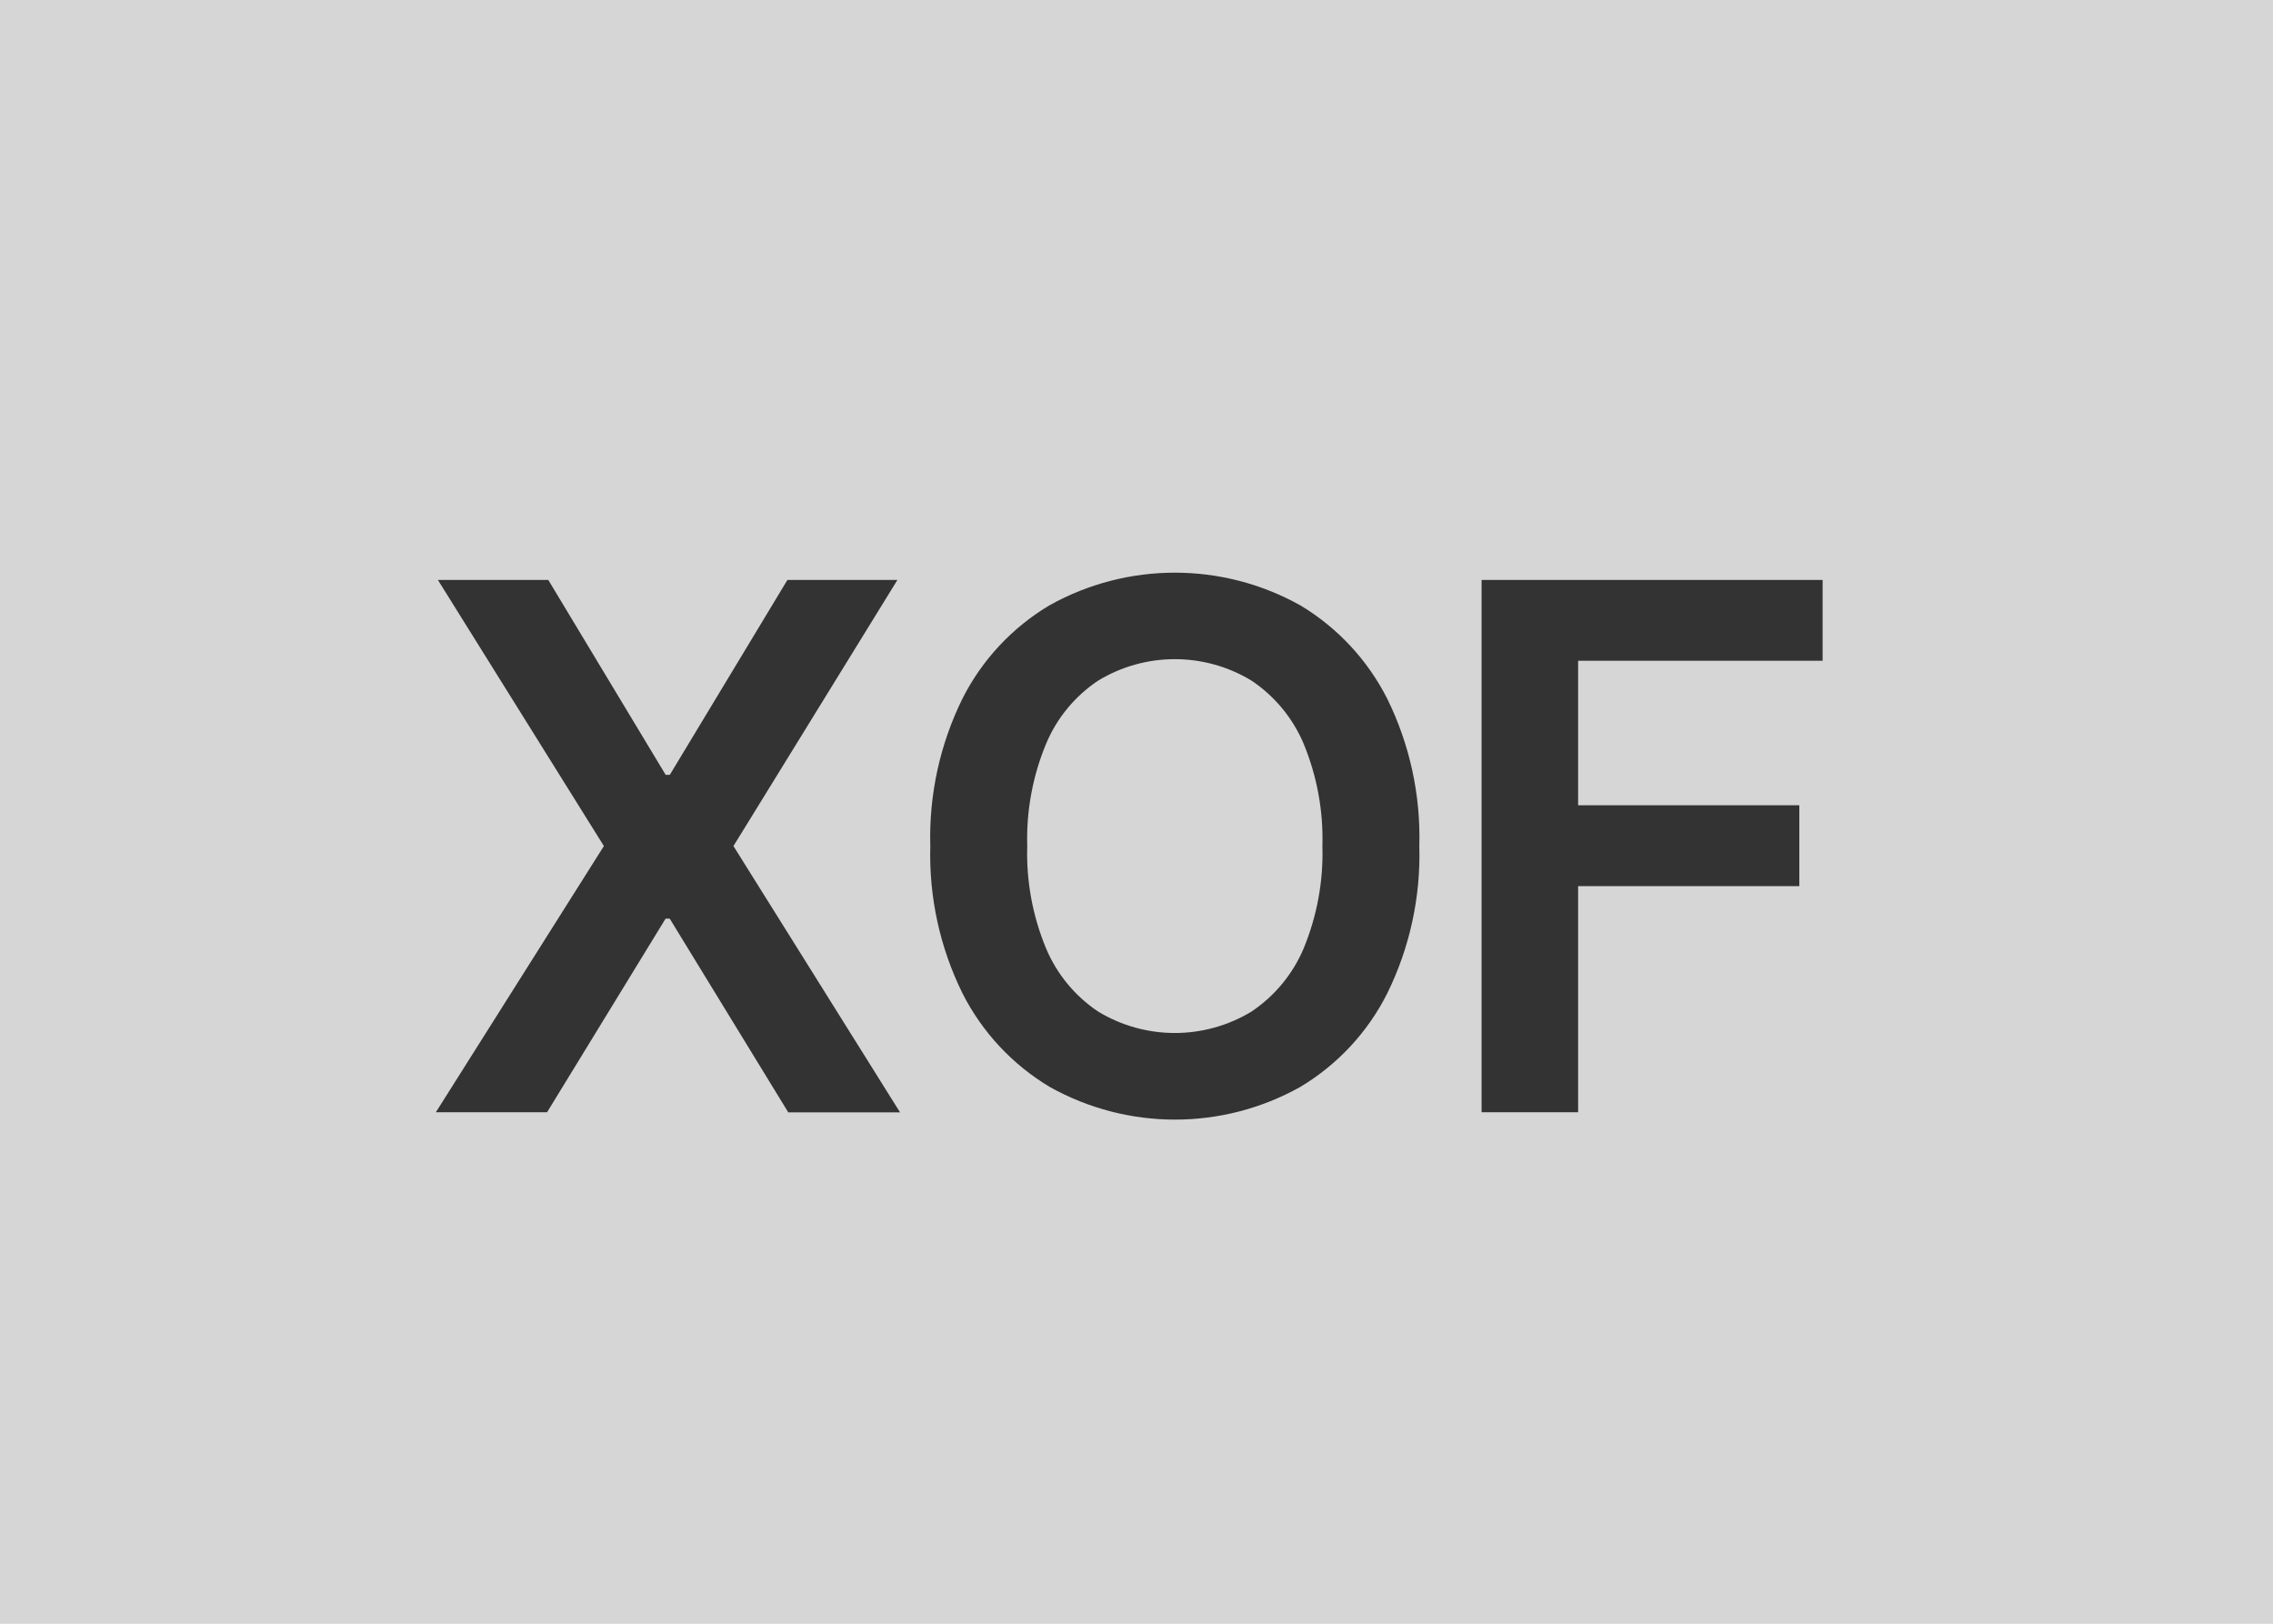
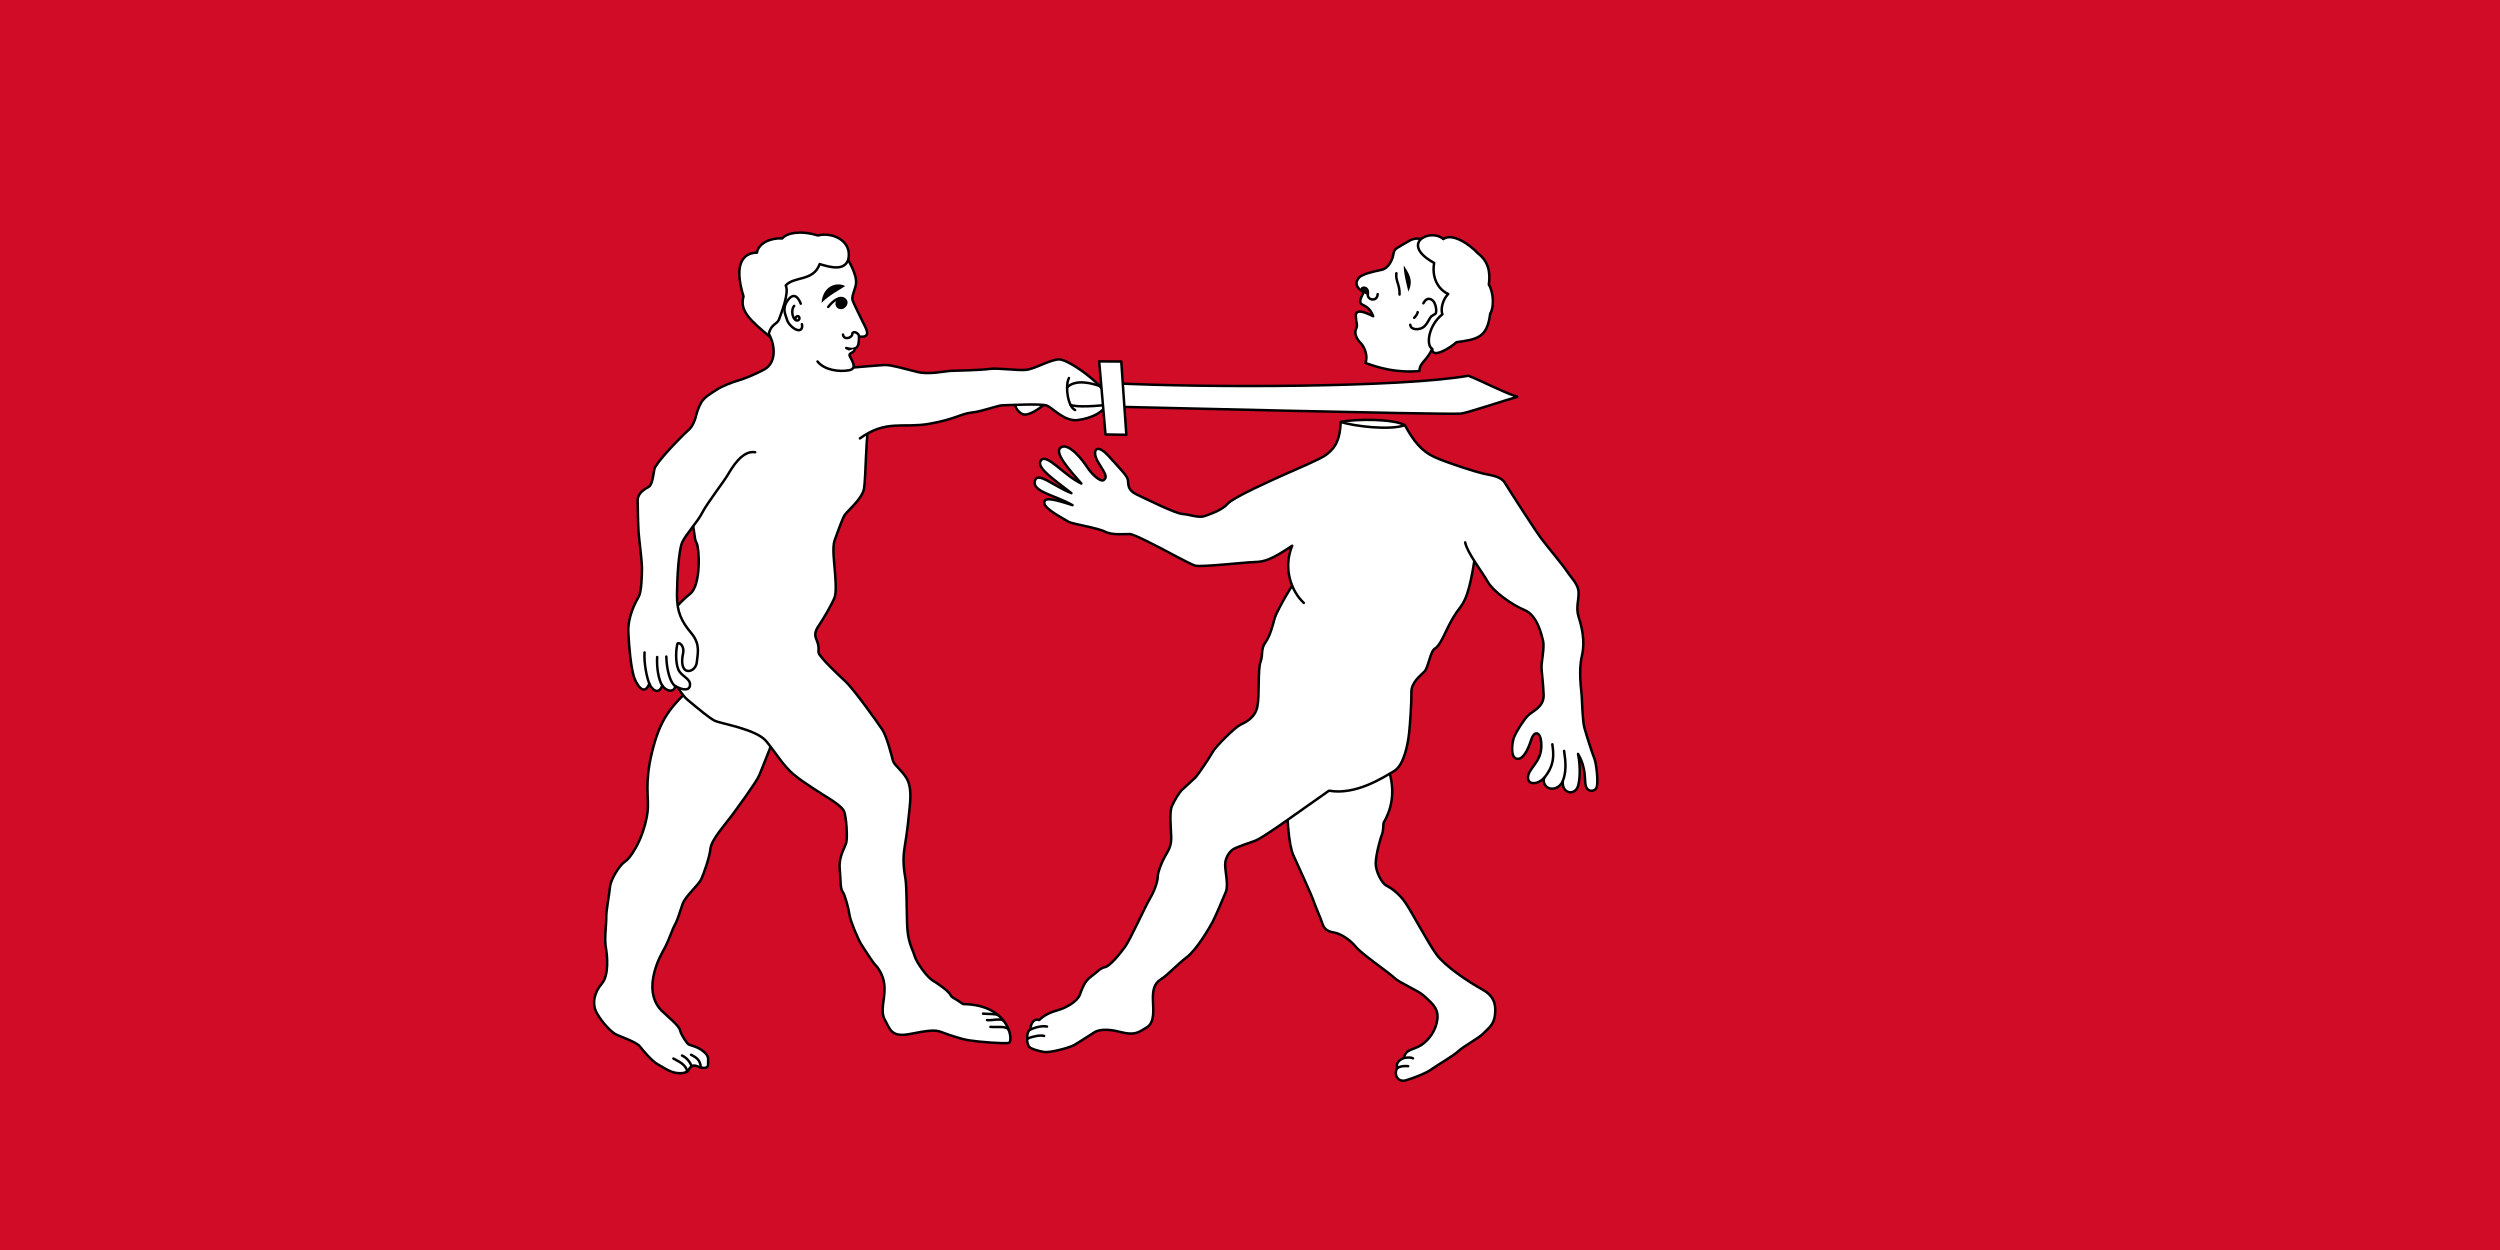
- <svg xmlns="http://www.w3.org/2000/svg" fill="none" aria-hidden="true" viewBox="0 0 28 20">
-   <path fill="#D6D6D6" d="M0 0h28v20H0V0z" />
-   <path fill="#333" d="M6.754 7.143L8.2 9.544h.051L9.7 7.143h1.355l-2.02 3.278 2.052 3.28H9.71l-1.46-2.386h-.051L6.739 13.7h-1.37l2.07-3.279-2.045-3.278h1.36zm10.73 3.278a3.86 3.86 0 01-.395 1.814c-.241.48-.614.88-1.075 1.155a3.16 3.16 0 01-3.083-.002 2.836 2.836 0 01-1.076-1.156 3.853 3.853 0 01-.395-1.81 3.86 3.86 0 01.395-1.815 2.813 2.813 0 011.076-1.153 3.168 3.168 0 013.083 0c.46.274.833.675 1.075 1.153a3.86 3.86 0 01.395 1.814zm-1.194 0a3.064 3.064 0 00-.231-1.26 1.757 1.757 0 00-.643-.778 1.82 1.82 0 00-1.888 0c-.286.191-.51.462-.642.779a3.052 3.052 0 00-.232 1.26c-.013.431.066.86.232 1.26.133.316.356.587.642.778a1.822 1.822 0 001.888 0 1.76 1.76 0 00.643-.778c.165-.4.244-.829.231-1.26zm1.961 3.279V7.143h4.201v.996H19.44v1.78h2.725v.996H19.44V13.7h-1.188z" />
+ <svg xmlns="http://www.w3.org/2000/svg" id="svg19011" width="1000" height="500" version="1.1" viewBox="0 0 264.583 132.292">
+   <g id="layer1" transform="translate(0 -164.7083)">
+     <path id="rect17344" d="M-264.583 164.708H0v132.292h-264.583z" style="opacity:1;fill:#d00c27;fill-opacity:1;stroke:none;stroke-width:.397;stroke-linecap:square;stroke-linejoin:round;stroke-miterlimit:4;stroke-dasharray:.397,.794;stroke-dashoffset:0;stroke-opacity:1;paint-order:markers stroke fill" transform="scale(-1 1)" />
+     <path id="path17424" d="M89.769 192.206c.472-1.961-1.606-2.977-3.213-2.575-1.89-.591-3.355-.236-3.756.307-1.276-.071-2.528.52-2.693 1.512-1.37 0-2.528 1.087-1.417 4.63-.425 1.465.567 2.457 3 4.441 2.433 1.984 8.717-5.481 8.079-8.315z" style="fill:#fff;stroke:#000;stroke-width:.265;stroke-linecap:butt;stroke-linejoin:round;stroke-miterlimit:4;stroke-dasharray:none;stroke-opacity:1" />
+     <path id="path17422" d="M108.261 206.346c-1.286.668-.885 1.737-.084 2.172.802.434 2.923-1.386 2.99-1.67.067-.284-2.907-.501-2.907-.501z" style="fill:#fff;stroke:#000;stroke-width:.265;stroke-linecap:butt;stroke-linejoin:miter;stroke-miterlimit:4;stroke-dasharray:none;stroke-opacity:1" />
+     <path id="path17404" d="M73.776 236.973c-2.953 2.504-3.945 3.992-4.772 7.347-.827 3.355-.299 4.856-.466 6.276-.167 1.42-.738 2.937-1.258 3.835-.52.898-.78 1.228-1.252 1.559-.472.331-1.394 1.795-1.465 2.551-.071.756-.425 2.646-.402 3.236.024.591-.213 2.291-.047 3.189.165.898.354 2.953-.425 3.851-.78.898-1.087 2.102-.52 3.118.567 1.016 1.56 2.046 2.078 2.28.518.234 2.138.802 2.456 1.219.317.418 1.286 1.57 1.888 1.904.601.334.952.585 1.453.785.501.2 1.487.284 1.771-.117.284-.401.434-.668.986-.451.551.217 1.153.317 1.136-.234-.017-.551.15-.785-.468-1.32-.618-.535-1.42-.651-1.587-.752-.167-.1-.785-.969-.902-1.487-.117-.518-1.219-1.37-1.971-2.105-.752-.735-1.169-1.954-.869-3.541.301-1.587.952-2.585 1.306-3.27.354-.685.732-1.843.992-2.291.26-.449.52-1.347.803-2.173.283-.827 1.701-2.008 1.984-2.646.283-.638.874-2.291.969-3.236.094-.945 1.772-2.811 2.268-3.496.496-.685 2.619-3.55 2.903-4.268.284-.718 2.489-6.064 2.823-7.734.334-1.67-7.096-2.373-9.411-2.03z" style="fill:#fff;stroke:#000;stroke-width:.265;stroke-linecap:round;stroke-linejoin:miter;stroke-miterlimit:4;stroke-dasharray:none;stroke-opacity:1" />
+     <path id="path17406" d="M71.269 276.738c.56.326 1.308.599 1.46 1.36" style="fill:#fff;stroke:#000;stroke-width:.265;stroke-linecap:round;stroke-linejoin:miter;stroke-miterlimit:4;stroke-dasharray:none;stroke-opacity:1" />
+     <path id="path17408" d="M72.179 276.42c.401.184.792.542 1.018 1.135" style="fill:#fff;stroke:#000;stroke-width:.265;stroke-linecap:round;stroke-linejoin:miter;stroke-miterlimit:4;stroke-dasharray:none;stroke-opacity:1" />
+     <path id="path17410" d="M73.14 276.337c.418.226.991.476 1.026 1.341" style="fill:#fff;stroke:#000;stroke-width:.265;stroke-linecap:round;stroke-linejoin:miter;stroke-miterlimit:4;stroke-dasharray:none;stroke-opacity:1" />
+     <path id="path17396" d="M72.713 217.483c.898 3.355.702 4.197 1.003 4.681.301.484.509 4.437-.672 5.382-1.181.945-3.153 3.003-3.019 4.807.134 1.804 1.403 5.312 2.773 6.448 1.37 1.136 2.207 1.832 2.798 2.163.591.331 4.441.874 5.528 2.221 1.087 1.347 1.772 2.551 2.858 3.473 1.087.921 3.355 2.291 3.756 2.551.402.26 1.347.85 1.583 1.347.236.496.402 2.764.236 3.355-.165.591-.803 1.441-.685 2.764.118 1.323.047 2.079.307 2.41.26.331.638 1.819.732 2.48.094.661.921 2.575 1.228 3.071.307.496 1.276 1.961 1.417 2.102.142.142 1.004 1.012 1.054 2.449.05 1.437-.501 2.489.05 3.475.551.986.668 1.871 2.673 1.47 2.005-.401 2.639-.434 3.241-.217.601.217 1.954.735 3.023.902 1.069.167 3.625.367 4.159.267.535-.1.15-4.059-4.828-4.109-1.086-.768-1.152-.622-1.353-1-.201-.378-1.299-1.169-1.854-1.488-.555-.319-1.704-1.838-1.938-2.64-.234-.802-.735-1.42-.785-3.424-.05-2.005-.05-3.892-.167-4.677-.117-.785-.351-1.888-.084-3.424.267-1.537.451-3.358.518-4.076.067-.718.251-2.205-.301-3.14-.551-.935-1.336-1.403-1.47-1.921-.134-.518-.635-2.522-1.119-3.257-.484-.735-3.023-4.31-3.959-5.162-.935-.852-2.105-2.021-2.322-2.322-.217-.301-.518-.501-.468-.885.05-.384-.067-.819-.234-1.203-.167-.384-.184-.802.251-1.42.434-.618 1.503-2.439 1.704-3.057.2-.618.05-2.188 0-2.873-.05-.685-.284-2.372-.017-3.107.267-.735.835-2.372 1.102-2.74.267-.367 1.804-1.67 2.005-2.706.2-1.036.2-6.08.568-7.083.367-1.002-14.299-.367-14.299-.367z" style="opacity:1;fill:#fff;stroke:#000;stroke-width:.265;stroke-linecap:butt;stroke-linejoin:round;stroke-miterlimit:4;stroke-dasharray:none;stroke-opacity:1" />
+     <path id="path17369" d="M90.915 200.321c-.035.709.059 1.642-1.358 1.217 1.356.528-.908.719.079 2.102.735-.017 3.642-.317 4.176-.301.535.017 2.071.418 3.274.735 1.203.317 3.007-.1 3.558-.117.551-.017 3.04-.067 4.042-.2 1.002-.134 2.919.191 3.888.096.969-.094 2.48-1.063 3.496-1.11 1.016-.047 5.221 2.977 5.15 4.276-.071 1.299-1.819 1.984-3.189 2.15-1.37.165-2.646-1.299-3.236-1.536-.591-.236-4.12-.034-4.655-.034-.535 0-2.155.651-3.291.768-1.136.117-1.821.735-4.56 1.203-2.74.468-4.51-.468-7.283 1.537l-11.087 1.463c-1.37-.236-2.457 1.654-2.906 2.41-.449.756-2.194 3.009-2.695 3.995-.501.986-1.754 2.305-2.121 3.14-.367.835-.535 3.658-.551 5.529-.017 1.871.501 2.856 1.52 4.076 1.019 1.219.635 2.272.585 3.023-.05.752-.768 1.186-1.203.885-.434-.301-.401-1.136-.251-1.787.15-.651-.317-1.203-.585-1.036-.184.535-.251 2.021.084 2.773.334.752 1.307.913 1.228 1.662-.061.581-.758.534-1.562.075-.084.685-.915.618-1.37-.05-.384 1.036-1.096.452-1.37-.2-.601 1.487-1.415-.094-1.604-.651-.334-.986-.547-3.15-.618-4.803-.071-1.654.78-3.213 1.087-3.733.307-.52.354-2.291.354-3.047 0-.756-.305-3.05-.355-3.751-.05-.702-.1-2.639-.1-3.424 0-.785.785-1.203 1.186-1.437.401-.234.501-1.52.585-1.871.084-.351.811-1.199 1.248-1.706.437-.508 1.992-2.119 2.377-2.436.384-.317.651-.969.752-1.37.1-.401.214-.871.569-1.509.354-.638 1.158-1.039 1.677-1.394.52-.354 1.772-.827 2.15-.921.378-.094 1.63-.543 2.858-1.205 1.228-.661 1.228-2.433.472-3.78.258-1.047.91-.996 1.093-1.531.184-.535 1.104-2.792.702-3.572.898-1.016 2.929-.402 3.591-2.268 1.299.402 2.599.685 3.024-.449.584 1.06.852 1.845.835 2.413-.017.568-.501 1.403-.384 1.821.117.418 1.047 2.203 1.187 2.533.124.293.987 1.563-.492 1.348" style="opacity:1;fill:#fff;stroke:none;stroke-width:.265;stroke-linecap:round;stroke-linejoin:round;stroke-miterlimit:4;stroke-dasharray:none;stroke-opacity:1" />
+     <path id="path17371" d="M68.722 237.065c-.268-.639-.58-2.147-.509-3.305" style="fill:none;stroke:#000;stroke-width:.265;stroke-linecap:round;stroke-linejoin:miter;stroke-miterlimit:4;stroke-dasharray:none;stroke-opacity:1" />
+     <path id="path17375" d="M70.091 237.265c-.371-.546-.613-1.863-.542-3.021" style="fill:none;stroke:#000;stroke-width:.265;stroke-linecap:round;stroke-linejoin:miter;stroke-miterlimit:4;stroke-dasharray:none;stroke-opacity:1" />
+     <path id="path17377" d="M71.461 237.315c-.466-.266-.908-1.571-.943-3.118" style="fill:none;stroke:#000;stroke-width:.265;stroke-linecap:round;stroke-linejoin:miter;stroke-miterlimit:4;stroke-dasharray:none;stroke-opacity:1" />
+     <path id="path17380" d="M90.915 200.321c-.018-.423-.712-.631-.712-.281 0 .443-.919.71-.986.075" style="fill:none;stroke:#000;stroke-width:.265;stroke-linecap:round;stroke-linejoin:miter;stroke-miterlimit:4;stroke-dasharray:none;stroke-opacity:1" />
+     <path id="path17386" d="M86.946 196.754c.142-1.795 1.606-2.244 2.504-1.772-.709.484-1.642.921-2.504 1.772z" style="fill:#000;stroke:none;stroke-width:.265;stroke-linecap:butt;stroke-linejoin:miter;stroke-miterlimit:4;stroke-dasharray:none;stroke-opacity:1" />
+     <path id="path17388" d="M87.655 197.191c.484-.638 1.264-1.23 1.748-.793.428.386-.066.845-.294.89-.454.09-.858-.402-.268-1.02" style="opacity:1;fill:none;stroke:#000;stroke-width:.265;stroke-linecap:round;stroke-linejoin:miter;stroke-miterlimit:4;stroke-dasharray:none;stroke-opacity:1" />
+     <circle id="path17390" cx="89.028" cy="196.789" r=".437" style="opacity:1;fill:#000;fill-opacity:1;stroke:none;stroke-width:.265;stroke-linecap:round;stroke-linejoin:round;stroke-miterlimit:4;stroke-dasharray:none;stroke-dashoffset:0;stroke-opacity:1;paint-order:markers stroke fill" />
+     <path id="path17392" d="M84.749 196.848c-.307-.768-.78-1.205-1.406-.319-.626.886-.165 1.559-.059 1.996.106.437.709 1.051 1.169 1.122.461.071.484-.437.413-.626" style="fill:#fff;stroke:#000;stroke-width:.265;stroke-linecap:round;stroke-linejoin:miter;stroke-miterlimit:4;stroke-dasharray:none;stroke-opacity:1" />
+     <path id="path17394" d="M84.048 197.083c-.376.434-.167 1.295.142 1.495.224.145.495-.036.401-.284-.104-.274-.418-.075-.409.167" style="fill:none;stroke:#000;stroke-width:.265;stroke-linecap:round;stroke-linejoin:miter;stroke-miterlimit:4;stroke-dasharray:none;stroke-opacity:1" />
+     <path id="path17398" d="M104.038 271.983c.307.047 1.429.003 1.618.173" style="opacity:1;fill:none;stroke:#000;stroke-width:.265;stroke-linecap:round;stroke-linejoin:miter;stroke-miterlimit:4;stroke-dasharray:none;stroke-opacity:1" />
+     <path id="path17400" d="M104.463 272.668c.461.071 1.547-.23 1.766.086" style="opacity:1;fill:none;stroke:#000;stroke-width:.265;stroke-linecap:round;stroke-linejoin:miter;stroke-miterlimit:4;stroke-dasharray:none;stroke-opacity:1" />
+     <path id="path17402" d="M104.818 273.388c.65.071 1.841-.172 1.974.405" style="opacity:1;fill:none;stroke:#000;stroke-width:.265;stroke-linecap:round;stroke-linejoin:miter;stroke-miterlimit:4;stroke-dasharray:none;stroke-opacity:1" />
+     <path id="path17361" d="M112.933 205.707c.869-.869 2.527-.515 3.763-.03 1.236.484 2.389 1.604.852 1.821-1.537.217-3.684.325-4.252.058" style="fill:#fff;stroke:#000;stroke-width:.265;stroke-linecap:round;stroke-linejoin:miter;stroke-miterlimit:4;stroke-dasharray:none;stroke-opacity:1" />
+     <path id="path17363" d="M113.133 204.715c-.449.862-.106 3.071.65 3.39" style="fill:none;stroke:#000;stroke-width:.265;stroke-linecap:round;stroke-linejoin:miter;stroke-miterlimit:4;stroke-dasharray:none;stroke-opacity:1" />
+     <path id="path17480" d="M152.773 191.119c-2.244-1.11-2.693-1.488-3.756-.85-1.063.638-1.465.732-1.536 1.276-.071.543-.472 1.559-1.276 1.725-.803.165-2.098.448-2.415.865-.317.418-.434.935.535 1.503-1.019 1.921.334.735 1.002 2.539-1.002-.501-1.888-.802-1.837.017.05.819.234.869.017 1.353-.217.484.134 1.119.484 1.453.351.334.835 1.303.518 2.121 1.303.468 3.207 1.086 5.713.852.033-1.002.852-1.002 1.52-2.723.668-1.721 3.608-6.381 3.608-6.381z" style="fill:#fff;stroke:#000;stroke-width:.265;stroke-linecap:butt;stroke-linejoin:round;stroke-miterlimit:4;stroke-dasharray:none;stroke-opacity:1" />
+     <path id="path17482" d="M150.64 196.807c.418-.802.969-.418 1.153-.084.184.334.251.852.184 1.086-.067.234-.418.184-.651.585-.234.401-.401.785-.785 1.002-.384.217-1.236.267-1.286-.317" style="fill:none;stroke:#000;stroke-width:.265px;stroke-linecap:round;stroke-linejoin:miter;stroke-opacity:1" />
+     <path id="path17484" d="M149.671 198.344c.251-.284.317-.384.367-.601" style="fill:none;stroke:#000;stroke-width:.265px;stroke-linecap:round;stroke-linejoin:miter;stroke-opacity:1" />
+     <path id="path17486" d="M152.75 190.009c-1.37-1.205-4.701.472-.969 2.528-.331 1.914.78 3 1.488 3.284-.591.591-.827 1.63-.614 2.15-1.465 1.158-1.782 3.278-1.073 3.656-.052 1.126 1.994-.16 2.561-.703 2.244-.307 3.26-.496 3.567-3.024.425-.638.378-2.221-.142-3.071.189-1.394-.071-2.48-1.181-3.331-.803-.874-2.669-2.197-3.638-1.488z" style="fill:#fff;stroke:#000;stroke-width:.265px;stroke-linecap:butt;stroke-linejoin:round;stroke-opacity:1" />
+     <path id="path17488" d="M145.804 195.838c-.05.844-1.077.643-1.044.058.02-.355.021-.497-.171-.664-.192-.167-.976-.09.126.57" style="fill:none;stroke:#000;stroke-width:.265px;stroke-linecap:round;stroke-linejoin:miter;stroke-opacity:1" />
+     <path id="path17490" d="m144.248 195.256.443.354" style="fill:none;stroke:#000;stroke-width:.265px;stroke-linecap:butt;stroke-linejoin:miter;stroke-opacity:1" />
+     <path id="path17492" d="M147.783 193.625c-.117.777.384 1.219.334 2.255" style="fill:none;stroke:#000;stroke-width:.265px;stroke-linecap:round;stroke-linejoin:miter;stroke-opacity:1" />
+     <path id="path17494" d="M148.577 192.815c-.084.568.342 2.238.476 2.756.635-1.295-.084-2.08-.476-2.756z" style="fill:#000;stroke:none;stroke-width:.265px;stroke-linecap:butt;stroke-linejoin:miter;stroke-opacity:1" />
+     <path id="path18915" d="M90.915 200.321c-.035.709.059 1.642-1.358 1.217 1.356.528-.908.719.079 2.102.735-.017 3.642-.317 4.176-.301.535.017 2.071.418 3.274.735 1.203.317 3.007-.1 3.558-.117.551-.017 3.04-.067 4.042-.2 1.002-.134 2.919.191 3.888.096.969-.094 2.48-1.063 3.496-1.11 1.016-.047 5.221 2.977 5.15 4.276-.071 1.299-1.819 1.984-3.189 2.15-1.37.165-2.646-1.299-3.236-1.536-.591-.236-4.12-.034-4.655-.034-.535 0-2.155.651-3.291.768-1.136.117-1.821.735-4.56 1.203-2.74.468-4.51-.468-7.283 1.537m-11.087 1.463c-1.37-.236-2.457 1.654-2.906 2.41-.449.756-2.194 3.009-2.695 3.995-.501.986-1.754 2.305-2.121 3.14-.367.835-.535 3.658-.551 5.529-.017 1.871.501 2.856 1.52 4.076 1.019 1.219.635 2.272.585 3.023-.05.752-.768 1.186-1.203.885-.434-.301-.401-1.136-.251-1.787.15-.651-.317-1.203-.585-1.036-.184.535-.251 2.021.084 2.773.334.752 1.307.913 1.228 1.662-.061.581-.758.534-1.562.075-.084.685-.915.618-1.37-.05-.384 1.036-1.096.452-1.37-.2-.601 1.487-1.415-.094-1.604-.651-.334-.986-.547-3.15-.618-4.803-.071-1.654.78-3.213 1.087-3.733.307-.52.354-2.291.354-3.047 0-.756-.305-3.05-.355-3.751-.05-.702-.1-2.639-.1-3.424 0-.785.785-1.203 1.186-1.437.401-.234.501-1.52.585-1.871.084-.351.811-1.199 1.248-1.706.437-.508 1.992-2.119 2.377-2.436.384-.317.651-.969.752-1.37.1-.401.214-.871.569-1.509.354-.638 1.158-1.039 1.677-1.394.52-.354 1.772-.827 2.15-.921.378-.094 1.63-.543 2.858-1.205 1.228-.661 1.228-2.433.472-3.78.258-1.047.91-.996 1.093-1.531.184-.535 1.104-2.792.702-3.572.898-1.016 2.929-.402 3.591-2.268 1.299.402 2.599.685 3.024-.449.584 1.06.852 1.845.835 2.413-.017.568-.501 1.403-.384 1.821.117.418 1.047 2.203 1.187 2.533.124.293.987 1.563-.492 1.348" style="opacity:1;fill:none;stroke:#000;stroke-width:.265;stroke-linecap:round;stroke-linejoin:round;stroke-miterlimit:4;stroke-dasharray:none;stroke-opacity:1" />
+     <path id="path17367" d="M117.774 205.26c9.73.503 30.578.468 37.627-.785 1.036.367 4.661 2.222 5.262 2.205-1.487.418-5.563 1.787-6.08 1.804-2.472.117-35.168-.717-36.653-.733" style="fill:#fff;stroke:#000;stroke-width:.265;stroke-linecap:round;stroke-linejoin:miter;stroke-miterlimit:4;stroke-dasharray:none;stroke-opacity:1" />
+     <path id="path17365" d="m116.329 202.955 2.339.017.535 7.751-2.205-.033z" style="fill:#fff;stroke:#000;stroke-width:.265;stroke-linecap:butt;stroke-linejoin:round;stroke-miterlimit:4;stroke-dasharray:none;stroke-opacity:1" />
+     <path id="path17382" d="M90.415 201.613c.157.385-.516.408-.516.668s1.039 1.429-.059 1.618c-1.098.189-2.599-.035-3.319-.933" style="fill:#fff;stroke:#000;stroke-width:.265;stroke-linecap:round;stroke-linejoin:miter;stroke-miterlimit:4;stroke-dasharray:none;stroke-opacity:1" />
+     <path id="path18946" d="M136.19 246.233c-.094 4.937.213 7.938.685 8.977.472 1.039 1.937 4.229 2.15 4.866.213.638.709 1.701.921 2.362.213.661.638.869 1.273.969.635.1 1.67.752 2.272 1.503s3.475 2.706 4.059 3.274c.585.568 2.623 1.386 3.157 1.921.535.535 1.57 1.186 1.42 2.439-.15 1.253-.919 2.255-1.721 2.773-.802.518-1.67.401-1.804 1.353-.785.317-.835.735-.718 1.069-.401.568-.033 1.604.969 1.286 1.002-.317 2.138-.768 2.623-1.136.484-.367 2.405-1.47 2.873-1.938.468-.468 2.222-1.403 2.673-1.904.451-.501 1.086-.819 1.203-1.971.117-1.153-.134-1.988-1.42-2.689-1.286-.702-3.842-2.389-4.761-3.642-.919-1.253-2.589-4.443-3.291-5.479-.702-1.036-1.587-1.604-2.038-1.837-.451-.234-1.136-1.47-1.119-2.372.017-.902.501-2.656.668-3.057.167-.401.117-1.002.167-1.203.05-.2 1.689-2.399.461-5.825-1.228-3.425-10.701.26-10.701.26z" style="fill:#fff;stroke:#000;stroke-width:.265px;stroke-linecap:butt;stroke-linejoin:round;stroke-opacity:1" />
+     <path id="path18940" d="M156.246 222.657c-.52 3.685-.945 5.339-1.654 6.26-.709.921-.969 1.441-1.299 2.079-.331.638-.898 2.055-1.417 2.339-.52.283-.685 2.008-1.134 2.457-.449.449-1.394 1.158-1.37 2.197.024 1.039-.142 3.355-.236 4.252-.094.898-.467 3.41-1.602 4.078-1.136.668-4.042 2.572-6.882 2.071-2.84 2.005-5.679 4.009-5.913 4.143-.234.134-1.32.935-1.938 1.169-.618.234-1.971.651-2.339.919-.367.267-.802.885-.802 1.604 0 .718.365 2.151.081 2.86-.283.709-1.134 2.669-1.394 3.166-.26.496-1.654 2.929-2.74 3.756-1.087.827-2.008 1.89-2.74 2.339-.732.449-.874 1.158-.85 2.173.024 1.016.236 2.386-.661 2.929-.898.543-1.276.874-2.811.472-1.536-.402-2.364-.189-2.732.045-.367.234-1.62 1.052-2.155 1.353-.535.301-2.579.823-3.146.728-.567-.094-1.559-.354-1.654-.638-.094-.283-.236-.591-.094-.78-.101-.28-.017-.814.283-.965-.017-.284.217-1.253.935-1.002.551-.551 1.286-.852 2.055-1.069.768-.217 1.971-.885 2.238-1.587.267-.702.501-1.437 1.169-1.921.668-.484 1.002-.935 1.503-1.019.501-.084 1.604-1.42 2.155-2.205.551-.785 2.039-4.099 2.606-5.068.567-.969.827-1.914.827-2.362 0-.449.425-1.512.78-2.126.354-.614.661-1.063.638-2.008-.024-.945-.213-2.622.071-3.26.283-.638.741-1.429 1.142-1.796.401-.367 1.086-.986 1.353-1.253.267-.267 1.503-2.105 1.821-2.689.317-.585 2.355-2.606 2.907-2.873.551-.267 1.57-.718 1.821-1.921.251-1.203.033-3.909.334-4.744.301-.835.001-1.33.521-2.063.52-.732.78-1.843.992-2.599.213-.756 2.315-4.418 3-4.985.685-.567 10.253-8.575 10.253-8.575l9.591.425z" style="fill:#fff;stroke:#000;stroke-width:.265px;stroke-linecap:butt;stroke-linejoin:round;stroke-opacity:1" />
+     <path id="path18919" d="M137.985 228.515c-1.323-1.228-2.221-3.662-1.228-6.048-2.221 1.488-2.953 1.701-3.992 1.725-1.039.024-5.677.561-6.279.378-.601-.184-3.274-1.67-3.658-1.854-.384-.184-2.79-1.47-3.257-1.487-.468-.017-1.871.15-2.623-.251-.752-.401-3.507-.826-3.838-1.038-.331-.213-2.493-1.317-2.577-1.935-.084-.618.501-.651 2.973.167-1.804-1.052-4.326-1.413-3.976-2.589.295-.992 1.854.501 3.859 1.32-1.921-1.52-3.809-2.74-3.207-3.491.601-.752 2.439 1.62 4.26 2.472-1.286-1.47-2.99-3.358-2.138-3.842.852-.484 2.288 1.386 2.74 2.088.451.702 1.42 1.67 1.787 1.37.367-.301.2-.585-.568-1.804-.768-1.219-.301-2.238 1.069-.718 1.37 1.52 1.971 2.088 2.038 2.539.067.451-.067 1.052.919 1.52.986.468 4.109 2.021 4.861 2.071.752.05 1.737.451 2.355.217.618-.234 1.804-.601 2.422-1.303.618-.702 4.828-2.556 5.93-3.057 1.102-.501 3.926-1.67 4.51-2.138.585-.468 1.453-1.102 1.52-3.458 1.532-.343 5.642-.343 6.8.342.921 1.701 1.772 2.74 3.095 3.355 1.323.614 4.465 1.606 5.221 1.772.756.165 1.843.283 2.244.945.402.661 3.236 5.079 3.898 5.953.661.874 2.268 2.788 2.717 3.473.449.685 1.181 1.323 1.205 2.197.024.874-.307 1.606 0 2.575.307.969.732 2.551.354 4.134-.378 1.583-.071 3.52-.024 4.252.047.732.094 2.646.283 3.355.189.709.85 2.764 1.063 3.284.213.52.422 2.517.238 3.018-.184.501-.935.535-1.136-.084-.2-.618.1-1.854-.835-3.441.284 1.32.216 3.141-.117 3.658-.472.734-1.586.465-1.503-.768-1e-7 7e-8-.348.841-1.219.785-.631-.04-.935-.735-.735-1.153-.702.752-1.587.718-1.704.167-.117-.551.284-1.002.651-1.52s.819-1.136.735-2.339c-.084-1.203-.735-1.353-1.069-.317-.334 1.036-.869 2.172-1.554 1.988-.685-.184-.468-1.787-.234-2.339.234-.551.919-1.637 1.403-2.172.484-.535 1.754-.902 1.704-2.255-.05-1.353-.225-2.419-.225-2.962 0-.543.331-2.102.165-2.74-.165-.638-.591-2.693-1.961-3.26-1.37-.567-3.331-1.984-3.898-3-.567-1.016-2.173-3.071-2.386-4.158" style="fill:#fff;stroke:#000;stroke-width:.265px;stroke-linecap:round;stroke-linejoin:round;stroke-opacity:1" />
+     <path id="path18921" d="M164.287 243.479c.184 1.219.2 2.255-.852 3.541" style="fill:none;stroke:#000;stroke-width:.265px;stroke-linecap:round;stroke-linejoin:miter;stroke-opacity:1" />
+     <path id="path18921-8" d="M165.536 244.181c.184 1.219.238 2.238-.146 3.207" style="fill:none;stroke:#000;stroke-width:.265px;stroke-linecap:round;stroke-linejoin:miter;stroke-opacity:1" />
+     <path id="path18938" d="M141.887 209.369c1.473.448 5.134.909 6.8.342" style="fill:none;stroke:#000;stroke-width:.265px;stroke-linecap:butt;stroke-linejoin:miter;stroke-opacity:1" />
+     <path id="path18942" d="M108.763 274.629c.543-.248 1.358-.402 1.736-.283" style="fill:none;stroke:#000;stroke-width:.265px;stroke-linecap:round;stroke-linejoin:miter;stroke-opacity:1" />
+     <path id="path18944" d="M109.046 273.664c.933-.394 1.5-.37 1.76-.311" style="fill:none;stroke:#000;stroke-width:.265px;stroke-linecap:round;stroke-linejoin:miter;stroke-opacity:1" />
+     <path id="path18948" d="M147.884 277.74c.448-.288 1.145-.194 1.145-.194" style="fill:none;stroke:#000;stroke-width:.265px;stroke-linecap:round;stroke-linejoin:miter;stroke-opacity:1" />
+     <path id="path18950" d="M148.602 276.671c.628-.093.864-.011.935.048" style="fill:none;stroke:#000;stroke-width:.265px;stroke-linecap:round;stroke-linejoin:miter;stroke-opacity:1" />
+   </g>
</svg>
